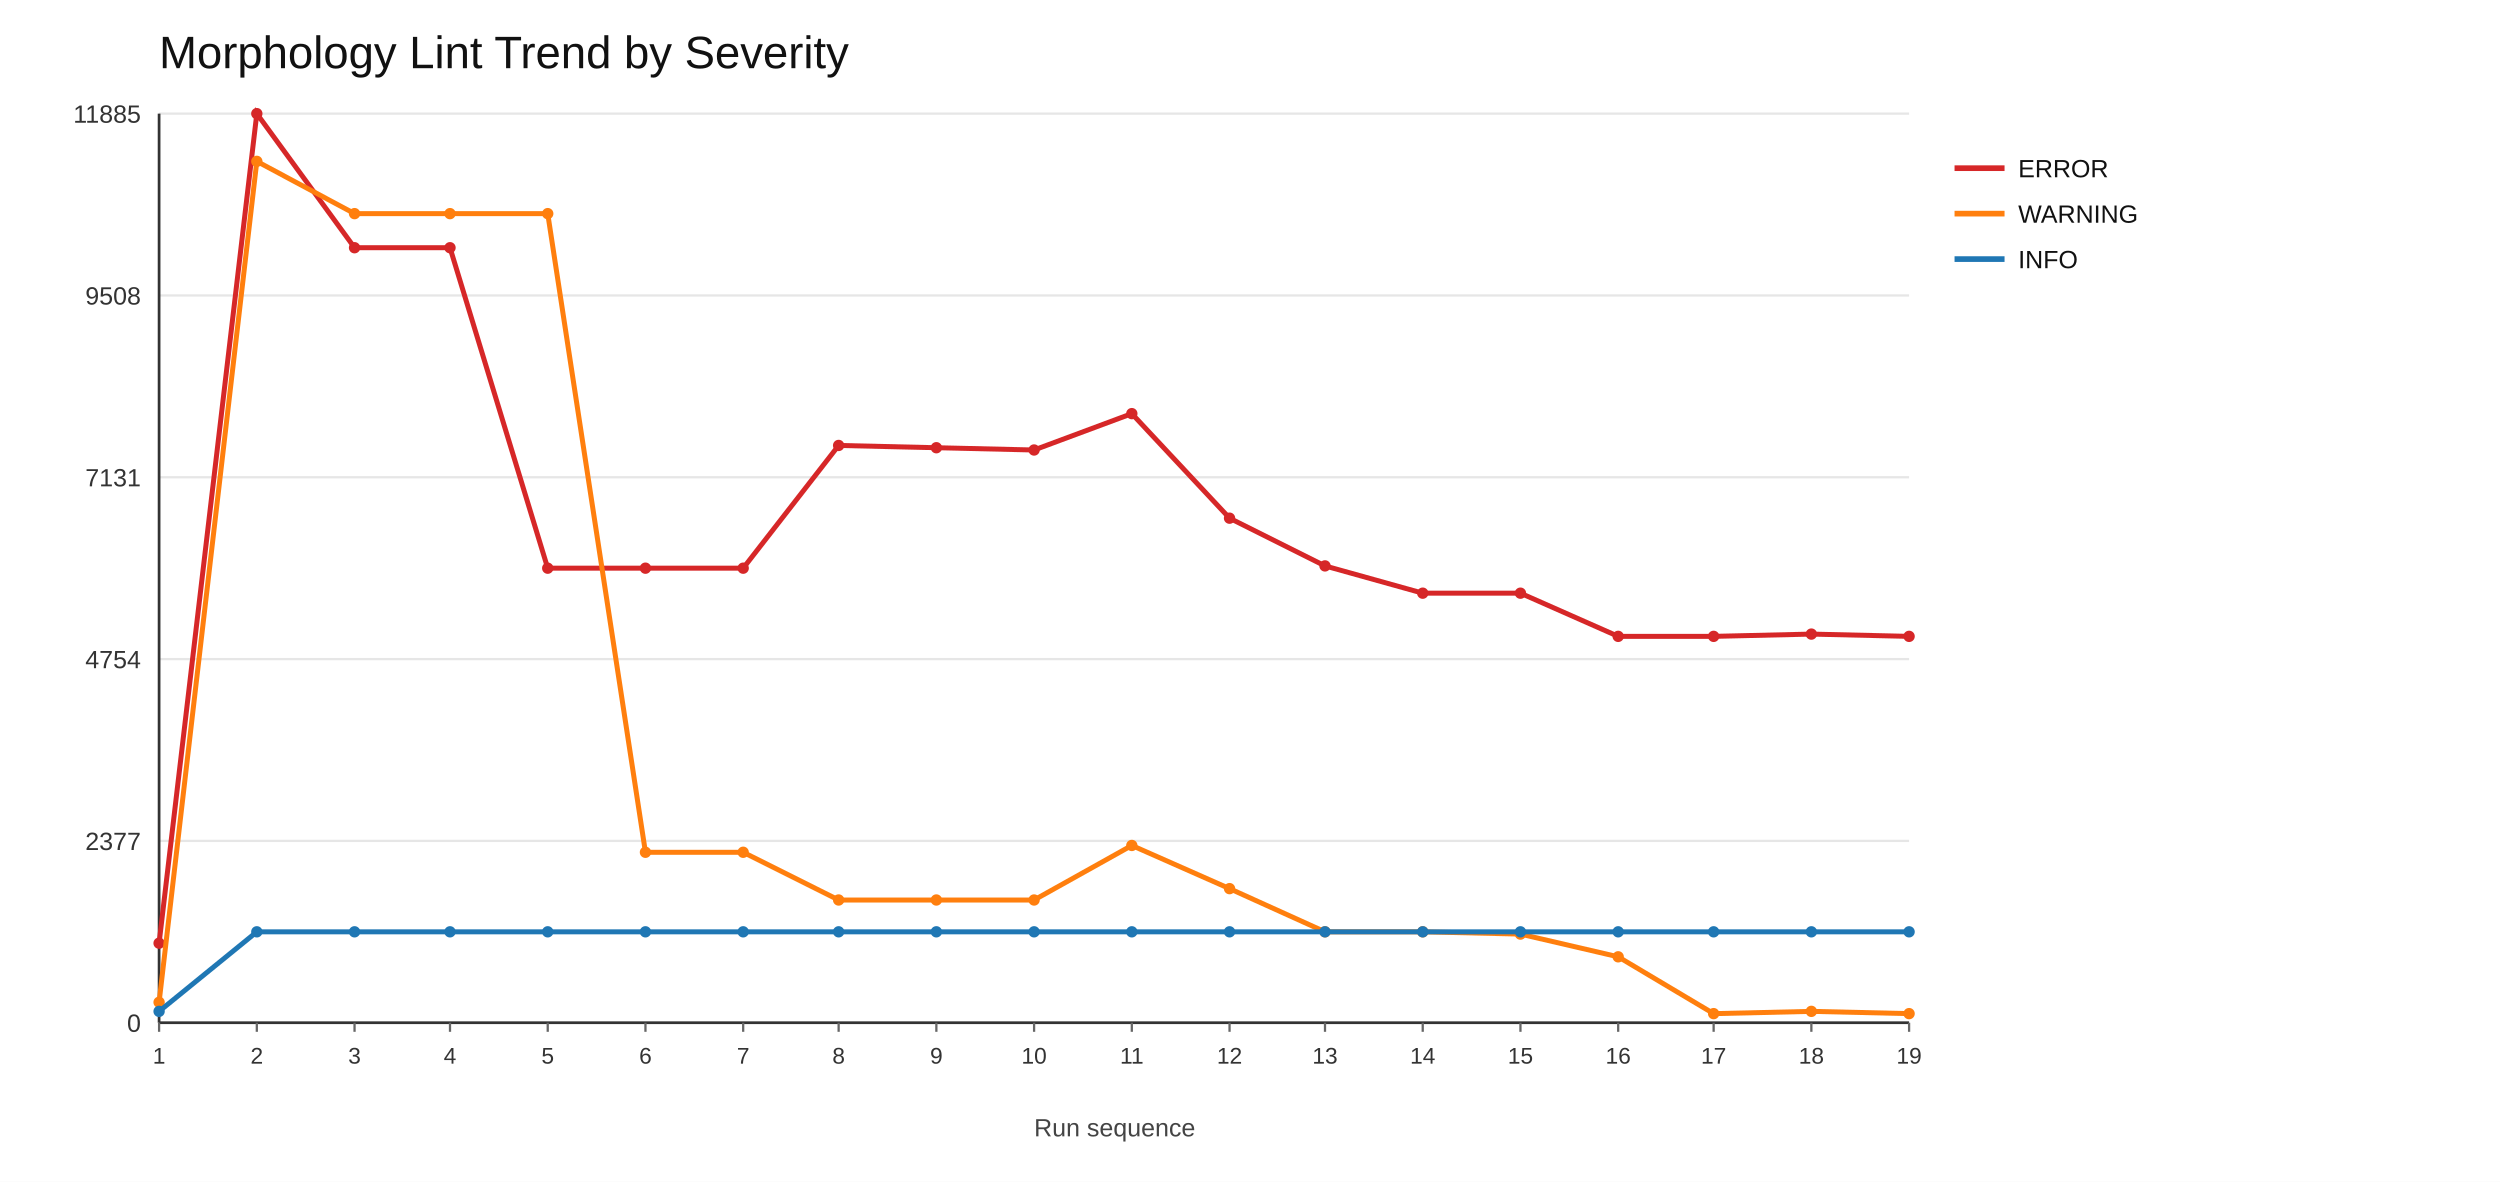
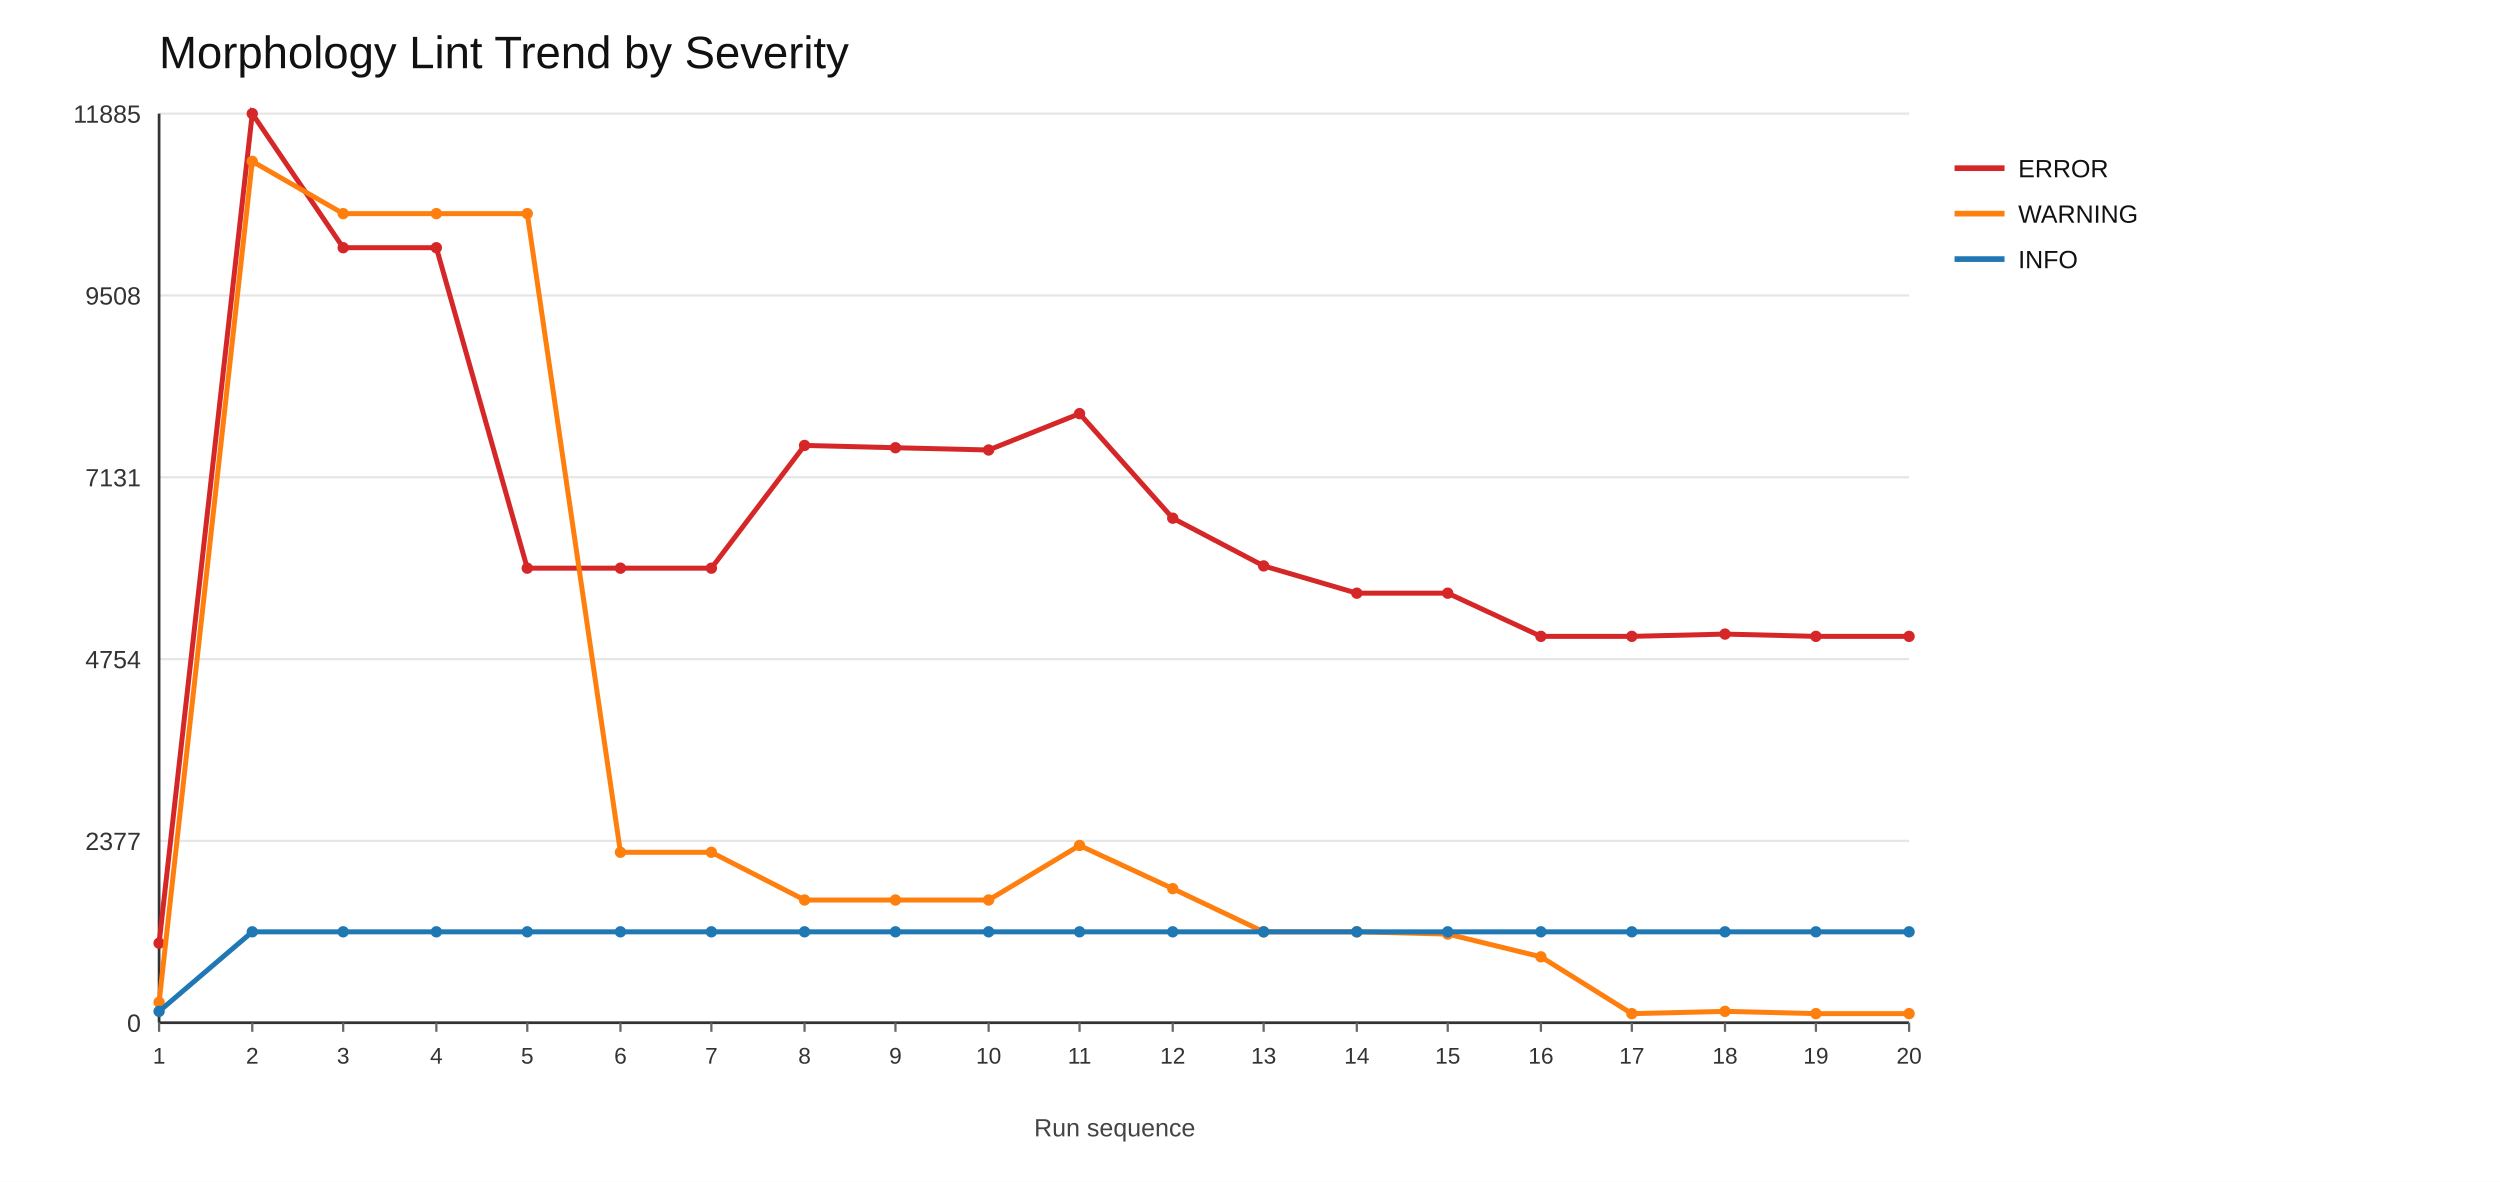
<svg xmlns="http://www.w3.org/2000/svg" width="1100" height="520">
  <rect x="0" y="0" width="1100" height="520" fill="#ffffff" />
  <text x="70" y="30" font-size="20" font-family="Arial" fill="#111">Morphology Lint Trend by Severity</text>
  <line x1="70" y1="450" x2="840" y2="450" stroke="#e6e6e6" stroke-width="1" />
  <text x="62" y="454" font-size="11" font-family="Arial" fill="#333" text-anchor="end">0</text>
  <line x1="70" y1="370" x2="840" y2="370" stroke="#e6e6e6" stroke-width="1" />
  <text x="62" y="374" font-size="11" font-family="Arial" fill="#333" text-anchor="end">2377</text>
  <line x1="70" y1="290" x2="840" y2="290" stroke="#e6e6e6" stroke-width="1" />
  <text x="62" y="294" font-size="11" font-family="Arial" fill="#333" text-anchor="end">4754</text>
  <line x1="70" y1="210" x2="840" y2="210" stroke="#e6e6e6" stroke-width="1" />
  <text x="62" y="214" font-size="11" font-family="Arial" fill="#333" text-anchor="end">7131</text>
  <line x1="70" y1="130" x2="840" y2="130" stroke="#e6e6e6" stroke-width="1" />
  <text x="62" y="134" font-size="11" font-family="Arial" fill="#333" text-anchor="end">9508</text>
  <line x1="70" y1="50" x2="840" y2="50" stroke="#e6e6e6" stroke-width="1" />
  <text x="62" y="54" font-size="11" font-family="Arial" fill="#333" text-anchor="end">11885</text>
  <line x1="70" y1="450" x2="840" y2="450" stroke="#333" stroke-width="1.2" />
  <line x1="70" y1="50" x2="70" y2="450" stroke="#333" stroke-width="1.2" />
  <line x1="70" y1="450" x2="70" y2="454" stroke="#666" stroke-width="1" />
  <text x="70" y="468" font-size="10" font-family="Arial" fill="#333" text-anchor="middle">1</text>
-   <line x1="113" y1="450" x2="113" y2="454" stroke="#666" stroke-width="1" />
-   <text x="113" y="468" font-size="10" font-family="Arial" fill="#333" text-anchor="middle">2</text>
-   <line x1="156" y1="450" x2="156" y2="454" stroke="#666" stroke-width="1" />
-   <text x="156" y="468" font-size="10" font-family="Arial" fill="#333" text-anchor="middle">3</text>
-   <line x1="198" y1="450" x2="198" y2="454" stroke="#666" stroke-width="1" />
-   <text x="198" y="468" font-size="10" font-family="Arial" fill="#333" text-anchor="middle">4</text>
-   <line x1="241" y1="450" x2="241" y2="454" stroke="#666" stroke-width="1" />
-   <text x="241" y="468" font-size="10" font-family="Arial" fill="#333" text-anchor="middle">5</text>
-   <line x1="284" y1="450" x2="284" y2="454" stroke="#666" stroke-width="1" />
-   <text x="284" y="468" font-size="10" font-family="Arial" fill="#333" text-anchor="middle">6</text>
-   <line x1="327" y1="450" x2="327" y2="454" stroke="#666" stroke-width="1" />
-   <text x="327" y="468" font-size="10" font-family="Arial" fill="#333" text-anchor="middle">7</text>
-   <line x1="369" y1="450" x2="369" y2="454" stroke="#666" stroke-width="1" />
-   <text x="369" y="468" font-size="10" font-family="Arial" fill="#333" text-anchor="middle">8</text>
-   <line x1="412" y1="450" x2="412" y2="454" stroke="#666" stroke-width="1" />
-   <text x="412" y="468" font-size="10" font-family="Arial" fill="#333" text-anchor="middle">9</text>
-   <line x1="455" y1="450" x2="455" y2="454" stroke="#666" stroke-width="1" />
-   <text x="455" y="468" font-size="10" font-family="Arial" fill="#333" text-anchor="middle">10</text>
-   <line x1="498" y1="450" x2="498" y2="454" stroke="#666" stroke-width="1" />
-   <text x="498" y="468" font-size="10" font-family="Arial" fill="#333" text-anchor="middle">11</text>
-   <line x1="541" y1="450" x2="541" y2="454" stroke="#666" stroke-width="1" />
-   <text x="541" y="468" font-size="10" font-family="Arial" fill="#333" text-anchor="middle">12</text>
-   <line x1="583" y1="450" x2="583" y2="454" stroke="#666" stroke-width="1" />
-   <text x="583" y="468" font-size="10" font-family="Arial" fill="#333" text-anchor="middle">13</text>
-   <line x1="626" y1="450" x2="626" y2="454" stroke="#666" stroke-width="1" />
-   <text x="626" y="468" font-size="10" font-family="Arial" fill="#333" text-anchor="middle">14</text>
-   <line x1="669" y1="450" x2="669" y2="454" stroke="#666" stroke-width="1" />
-   <text x="669" y="468" font-size="10" font-family="Arial" fill="#333" text-anchor="middle">15</text>
-   <line x1="712" y1="450" x2="712" y2="454" stroke="#666" stroke-width="1" />
-   <text x="712" y="468" font-size="10" font-family="Arial" fill="#333" text-anchor="middle">16</text>
-   <line x1="754" y1="450" x2="754" y2="454" stroke="#666" stroke-width="1" />
-   <text x="754" y="468" font-size="10" font-family="Arial" fill="#333" text-anchor="middle">17</text>
-   <line x1="797" y1="450" x2="797" y2="454" stroke="#666" stroke-width="1" />
-   <text x="797" y="468" font-size="10" font-family="Arial" fill="#333" text-anchor="middle">18</text>
+   <line x1="111" y1="450" x2="111" y2="454" stroke="#666" stroke-width="1" />
+   <text x="111" y="468" font-size="10" font-family="Arial" fill="#333" text-anchor="middle">2</text>
+   <line x1="151" y1="450" x2="151" y2="454" stroke="#666" stroke-width="1" />
+   <text x="151" y="468" font-size="10" font-family="Arial" fill="#333" text-anchor="middle">3</text>
+   <line x1="192" y1="450" x2="192" y2="454" stroke="#666" stroke-width="1" />
+   <text x="192" y="468" font-size="10" font-family="Arial" fill="#333" text-anchor="middle">4</text>
+   <line x1="232" y1="450" x2="232" y2="454" stroke="#666" stroke-width="1" />
+   <text x="232" y="468" font-size="10" font-family="Arial" fill="#333" text-anchor="middle">5</text>
+   <line x1="273" y1="450" x2="273" y2="454" stroke="#666" stroke-width="1" />
+   <text x="273" y="468" font-size="10" font-family="Arial" fill="#333" text-anchor="middle">6</text>
+   <line x1="313" y1="450" x2="313" y2="454" stroke="#666" stroke-width="1" />
+   <text x="313" y="468" font-size="10" font-family="Arial" fill="#333" text-anchor="middle">7</text>
+   <line x1="354" y1="450" x2="354" y2="454" stroke="#666" stroke-width="1" />
+   <text x="354" y="468" font-size="10" font-family="Arial" fill="#333" text-anchor="middle">8</text>
+   <line x1="394" y1="450" x2="394" y2="454" stroke="#666" stroke-width="1" />
+   <text x="394" y="468" font-size="10" font-family="Arial" fill="#333" text-anchor="middle">9</text>
+   <line x1="435" y1="450" x2="435" y2="454" stroke="#666" stroke-width="1" />
+   <text x="435" y="468" font-size="10" font-family="Arial" fill="#333" text-anchor="middle">10</text>
+   <line x1="475" y1="450" x2="475" y2="454" stroke="#666" stroke-width="1" />
+   <text x="475" y="468" font-size="10" font-family="Arial" fill="#333" text-anchor="middle">11</text>
+   <line x1="516" y1="450" x2="516" y2="454" stroke="#666" stroke-width="1" />
+   <text x="516" y="468" font-size="10" font-family="Arial" fill="#333" text-anchor="middle">12</text>
+   <line x1="556" y1="450" x2="556" y2="454" stroke="#666" stroke-width="1" />
+   <text x="556" y="468" font-size="10" font-family="Arial" fill="#333" text-anchor="middle">13</text>
+   <line x1="597" y1="450" x2="597" y2="454" stroke="#666" stroke-width="1" />
+   <text x="597" y="468" font-size="10" font-family="Arial" fill="#333" text-anchor="middle">14</text>
+   <line x1="637" y1="450" x2="637" y2="454" stroke="#666" stroke-width="1" />
+   <text x="637" y="468" font-size="10" font-family="Arial" fill="#333" text-anchor="middle">15</text>
+   <line x1="678" y1="450" x2="678" y2="454" stroke="#666" stroke-width="1" />
+   <text x="678" y="468" font-size="10" font-family="Arial" fill="#333" text-anchor="middle">16</text>
+   <line x1="718" y1="450" x2="718" y2="454" stroke="#666" stroke-width="1" />
+   <text x="718" y="468" font-size="10" font-family="Arial" fill="#333" text-anchor="middle">17</text>
+   <line x1="759" y1="450" x2="759" y2="454" stroke="#666" stroke-width="1" />
+   <text x="759" y="468" font-size="10" font-family="Arial" fill="#333" text-anchor="middle">18</text>
+   <line x1="799" y1="450" x2="799" y2="454" stroke="#666" stroke-width="1" />
+   <text x="799" y="468" font-size="10" font-family="Arial" fill="#333" text-anchor="middle">19</text>
  <line x1="840" y1="450" x2="840" y2="454" stroke="#666" stroke-width="1" />
-   <text x="840" y="468" font-size="10" font-family="Arial" fill="#333" text-anchor="middle">19</text>
-   <polyline fill="none" stroke="#d62728" stroke-width="2.2" points="70,415 113,50 156,109 198,109 241,250 284,250 327,250 369,196 412,197 455,198 498,182 541,228 583,249 626,261 669,261 712,280 754,280 797,279 840,280" />
+   <text x="840" y="468" font-size="10" font-family="Arial" fill="#333" text-anchor="middle">20</text>
+   <polyline fill="none" stroke="#d62728" stroke-width="2.2" points="70,415 111,50 151,109 192,109 232,250 273,250 313,250 354,196 394,197 435,198 475,182 516,228 556,249 597,261 637,261 678,280 718,280 759,279 799,280 840,280" />
  <circle cx="70" cy="415" r="2.5" fill="#d62728" />
-   <circle cx="113" cy="50" r="2.5" fill="#d62728" />
-   <circle cx="156" cy="109" r="2.5" fill="#d62728" />
-   <circle cx="198" cy="109" r="2.5" fill="#d62728" />
-   <circle cx="241" cy="250" r="2.5" fill="#d62728" />
-   <circle cx="284" cy="250" r="2.5" fill="#d62728" />
-   <circle cx="327" cy="250" r="2.5" fill="#d62728" />
-   <circle cx="369" cy="196" r="2.5" fill="#d62728" />
-   <circle cx="412" cy="197" r="2.5" fill="#d62728" />
-   <circle cx="455" cy="198" r="2.5" fill="#d62728" />
-   <circle cx="498" cy="182" r="2.5" fill="#d62728" />
-   <circle cx="541" cy="228" r="2.5" fill="#d62728" />
-   <circle cx="583" cy="249" r="2.5" fill="#d62728" />
-   <circle cx="626" cy="261" r="2.5" fill="#d62728" />
-   <circle cx="669" cy="261" r="2.5" fill="#d62728" />
-   <circle cx="712" cy="280" r="2.5" fill="#d62728" />
-   <circle cx="754" cy="280" r="2.5" fill="#d62728" />
-   <circle cx="797" cy="279" r="2.5" fill="#d62728" />
+   <circle cx="111" cy="50" r="2.5" fill="#d62728" />
+   <circle cx="151" cy="109" r="2.5" fill="#d62728" />
+   <circle cx="192" cy="109" r="2.5" fill="#d62728" />
+   <circle cx="232" cy="250" r="2.5" fill="#d62728" />
+   <circle cx="273" cy="250" r="2.5" fill="#d62728" />
+   <circle cx="313" cy="250" r="2.5" fill="#d62728" />
+   <circle cx="354" cy="196" r="2.5" fill="#d62728" />
+   <circle cx="394" cy="197" r="2.5" fill="#d62728" />
+   <circle cx="435" cy="198" r="2.5" fill="#d62728" />
+   <circle cx="475" cy="182" r="2.5" fill="#d62728" />
+   <circle cx="516" cy="228" r="2.5" fill="#d62728" />
+   <circle cx="556" cy="249" r="2.5" fill="#d62728" />
+   <circle cx="597" cy="261" r="2.5" fill="#d62728" />
+   <circle cx="637" cy="261" r="2.5" fill="#d62728" />
+   <circle cx="678" cy="280" r="2.5" fill="#d62728" />
+   <circle cx="718" cy="280" r="2.5" fill="#d62728" />
+   <circle cx="759" cy="279" r="2.5" fill="#d62728" />
+   <circle cx="799" cy="280" r="2.5" fill="#d62728" />
  <circle cx="840" cy="280" r="2.5" fill="#d62728" />
  <line x1="860" y1="74" x2="882" y2="74" stroke="#d62728" stroke-width="2.5" />
  <text x="888" y="78" font-size="11" font-family="Arial" fill="#111">ERROR</text>
-   <polyline fill="none" stroke="#ff7f0e" stroke-width="2.2" points="70,441 113,71 156,94 198,94 241,94 284,375 327,375 369,396 412,396 455,396 498,372 541,391 583,410 626,410 669,411 712,421 754,446 797,445 840,446" />
+   <polyline fill="none" stroke="#ff7f0e" stroke-width="2.2" points="70,441 111,71 151,94 192,94 232,94 273,375 313,375 354,396 394,396 435,396 475,372 516,391 556,410 597,410 637,411 678,421 718,446 759,445 799,446 840,446" />
  <circle cx="70" cy="441" r="2.5" fill="#ff7f0e" />
-   <circle cx="113" cy="71" r="2.5" fill="#ff7f0e" />
-   <circle cx="156" cy="94" r="2.5" fill="#ff7f0e" />
-   <circle cx="198" cy="94" r="2.5" fill="#ff7f0e" />
-   <circle cx="241" cy="94" r="2.5" fill="#ff7f0e" />
-   <circle cx="284" cy="375" r="2.5" fill="#ff7f0e" />
-   <circle cx="327" cy="375" r="2.5" fill="#ff7f0e" />
-   <circle cx="369" cy="396" r="2.5" fill="#ff7f0e" />
-   <circle cx="412" cy="396" r="2.5" fill="#ff7f0e" />
-   <circle cx="455" cy="396" r="2.5" fill="#ff7f0e" />
-   <circle cx="498" cy="372" r="2.5" fill="#ff7f0e" />
-   <circle cx="541" cy="391" r="2.5" fill="#ff7f0e" />
-   <circle cx="583" cy="410" r="2.5" fill="#ff7f0e" />
-   <circle cx="626" cy="410" r="2.5" fill="#ff7f0e" />
-   <circle cx="669" cy="411" r="2.5" fill="#ff7f0e" />
-   <circle cx="712" cy="421" r="2.5" fill="#ff7f0e" />
-   <circle cx="754" cy="446" r="2.5" fill="#ff7f0e" />
-   <circle cx="797" cy="445" r="2.5" fill="#ff7f0e" />
+   <circle cx="111" cy="71" r="2.5" fill="#ff7f0e" />
+   <circle cx="151" cy="94" r="2.5" fill="#ff7f0e" />
+   <circle cx="192" cy="94" r="2.5" fill="#ff7f0e" />
+   <circle cx="232" cy="94" r="2.5" fill="#ff7f0e" />
+   <circle cx="273" cy="375" r="2.5" fill="#ff7f0e" />
+   <circle cx="313" cy="375" r="2.5" fill="#ff7f0e" />
+   <circle cx="354" cy="396" r="2.5" fill="#ff7f0e" />
+   <circle cx="394" cy="396" r="2.5" fill="#ff7f0e" />
+   <circle cx="435" cy="396" r="2.5" fill="#ff7f0e" />
+   <circle cx="475" cy="372" r="2.5" fill="#ff7f0e" />
+   <circle cx="516" cy="391" r="2.5" fill="#ff7f0e" />
+   <circle cx="556" cy="410" r="2.5" fill="#ff7f0e" />
+   <circle cx="597" cy="410" r="2.5" fill="#ff7f0e" />
+   <circle cx="637" cy="411" r="2.5" fill="#ff7f0e" />
+   <circle cx="678" cy="421" r="2.5" fill="#ff7f0e" />
+   <circle cx="718" cy="446" r="2.5" fill="#ff7f0e" />
+   <circle cx="759" cy="445" r="2.5" fill="#ff7f0e" />
+   <circle cx="799" cy="446" r="2.5" fill="#ff7f0e" />
  <circle cx="840" cy="446" r="2.5" fill="#ff7f0e" />
  <line x1="860" y1="94" x2="882" y2="94" stroke="#ff7f0e" stroke-width="2.5" />
  <text x="888" y="98" font-size="11" font-family="Arial" fill="#111">WARNING</text>
-   <polyline fill="none" stroke="#1f77b4" stroke-width="2.2" points="70,445 113,410 156,410 198,410 241,410 284,410 327,410 369,410 412,410 455,410 498,410 541,410 583,410 626,410 669,410 712,410 754,410 797,410 840,410" />
+   <polyline fill="none" stroke="#1f77b4" stroke-width="2.2" points="70,445 111,410 151,410 192,410 232,410 273,410 313,410 354,410 394,410 435,410 475,410 516,410 556,410 597,410 637,410 678,410 718,410 759,410 799,410 840,410" />
  <circle cx="70" cy="445" r="2.5" fill="#1f77b4" />
-   <circle cx="113" cy="410" r="2.5" fill="#1f77b4" />
-   <circle cx="156" cy="410" r="2.5" fill="#1f77b4" />
-   <circle cx="198" cy="410" r="2.5" fill="#1f77b4" />
-   <circle cx="241" cy="410" r="2.5" fill="#1f77b4" />
-   <circle cx="284" cy="410" r="2.5" fill="#1f77b4" />
-   <circle cx="327" cy="410" r="2.5" fill="#1f77b4" />
-   <circle cx="369" cy="410" r="2.5" fill="#1f77b4" />
-   <circle cx="412" cy="410" r="2.5" fill="#1f77b4" />
-   <circle cx="455" cy="410" r="2.5" fill="#1f77b4" />
-   <circle cx="498" cy="410" r="2.5" fill="#1f77b4" />
-   <circle cx="541" cy="410" r="2.5" fill="#1f77b4" />
-   <circle cx="583" cy="410" r="2.5" fill="#1f77b4" />
-   <circle cx="626" cy="410" r="2.5" fill="#1f77b4" />
-   <circle cx="669" cy="410" r="2.5" fill="#1f77b4" />
-   <circle cx="712" cy="410" r="2.5" fill="#1f77b4" />
-   <circle cx="754" cy="410" r="2.5" fill="#1f77b4" />
-   <circle cx="797" cy="410" r="2.5" fill="#1f77b4" />
+   <circle cx="111" cy="410" r="2.5" fill="#1f77b4" />
+   <circle cx="151" cy="410" r="2.5" fill="#1f77b4" />
+   <circle cx="192" cy="410" r="2.5" fill="#1f77b4" />
+   <circle cx="232" cy="410" r="2.5" fill="#1f77b4" />
+   <circle cx="273" cy="410" r="2.5" fill="#1f77b4" />
+   <circle cx="313" cy="410" r="2.5" fill="#1f77b4" />
+   <circle cx="354" cy="410" r="2.5" fill="#1f77b4" />
+   <circle cx="394" cy="410" r="2.5" fill="#1f77b4" />
+   <circle cx="435" cy="410" r="2.5" fill="#1f77b4" />
+   <circle cx="475" cy="410" r="2.5" fill="#1f77b4" />
+   <circle cx="516" cy="410" r="2.5" fill="#1f77b4" />
+   <circle cx="556" cy="410" r="2.5" fill="#1f77b4" />
+   <circle cx="597" cy="410" r="2.5" fill="#1f77b4" />
+   <circle cx="637" cy="410" r="2.5" fill="#1f77b4" />
+   <circle cx="678" cy="410" r="2.5" fill="#1f77b4" />
+   <circle cx="718" cy="410" r="2.5" fill="#1f77b4" />
+   <circle cx="759" cy="410" r="2.5" fill="#1f77b4" />
+   <circle cx="799" cy="410" r="2.5" fill="#1f77b4" />
  <circle cx="840" cy="410" r="2.5" fill="#1f77b4" />
  <line x1="860" y1="114" x2="882" y2="114" stroke="#1f77b4" stroke-width="2.5" />
  <text x="888" y="118" font-size="11" font-family="Arial" fill="#111">INFO</text>
  <text x="455" y="500" font-size="11" font-family="Arial" fill="#444">Run sequence</text>
</svg>
